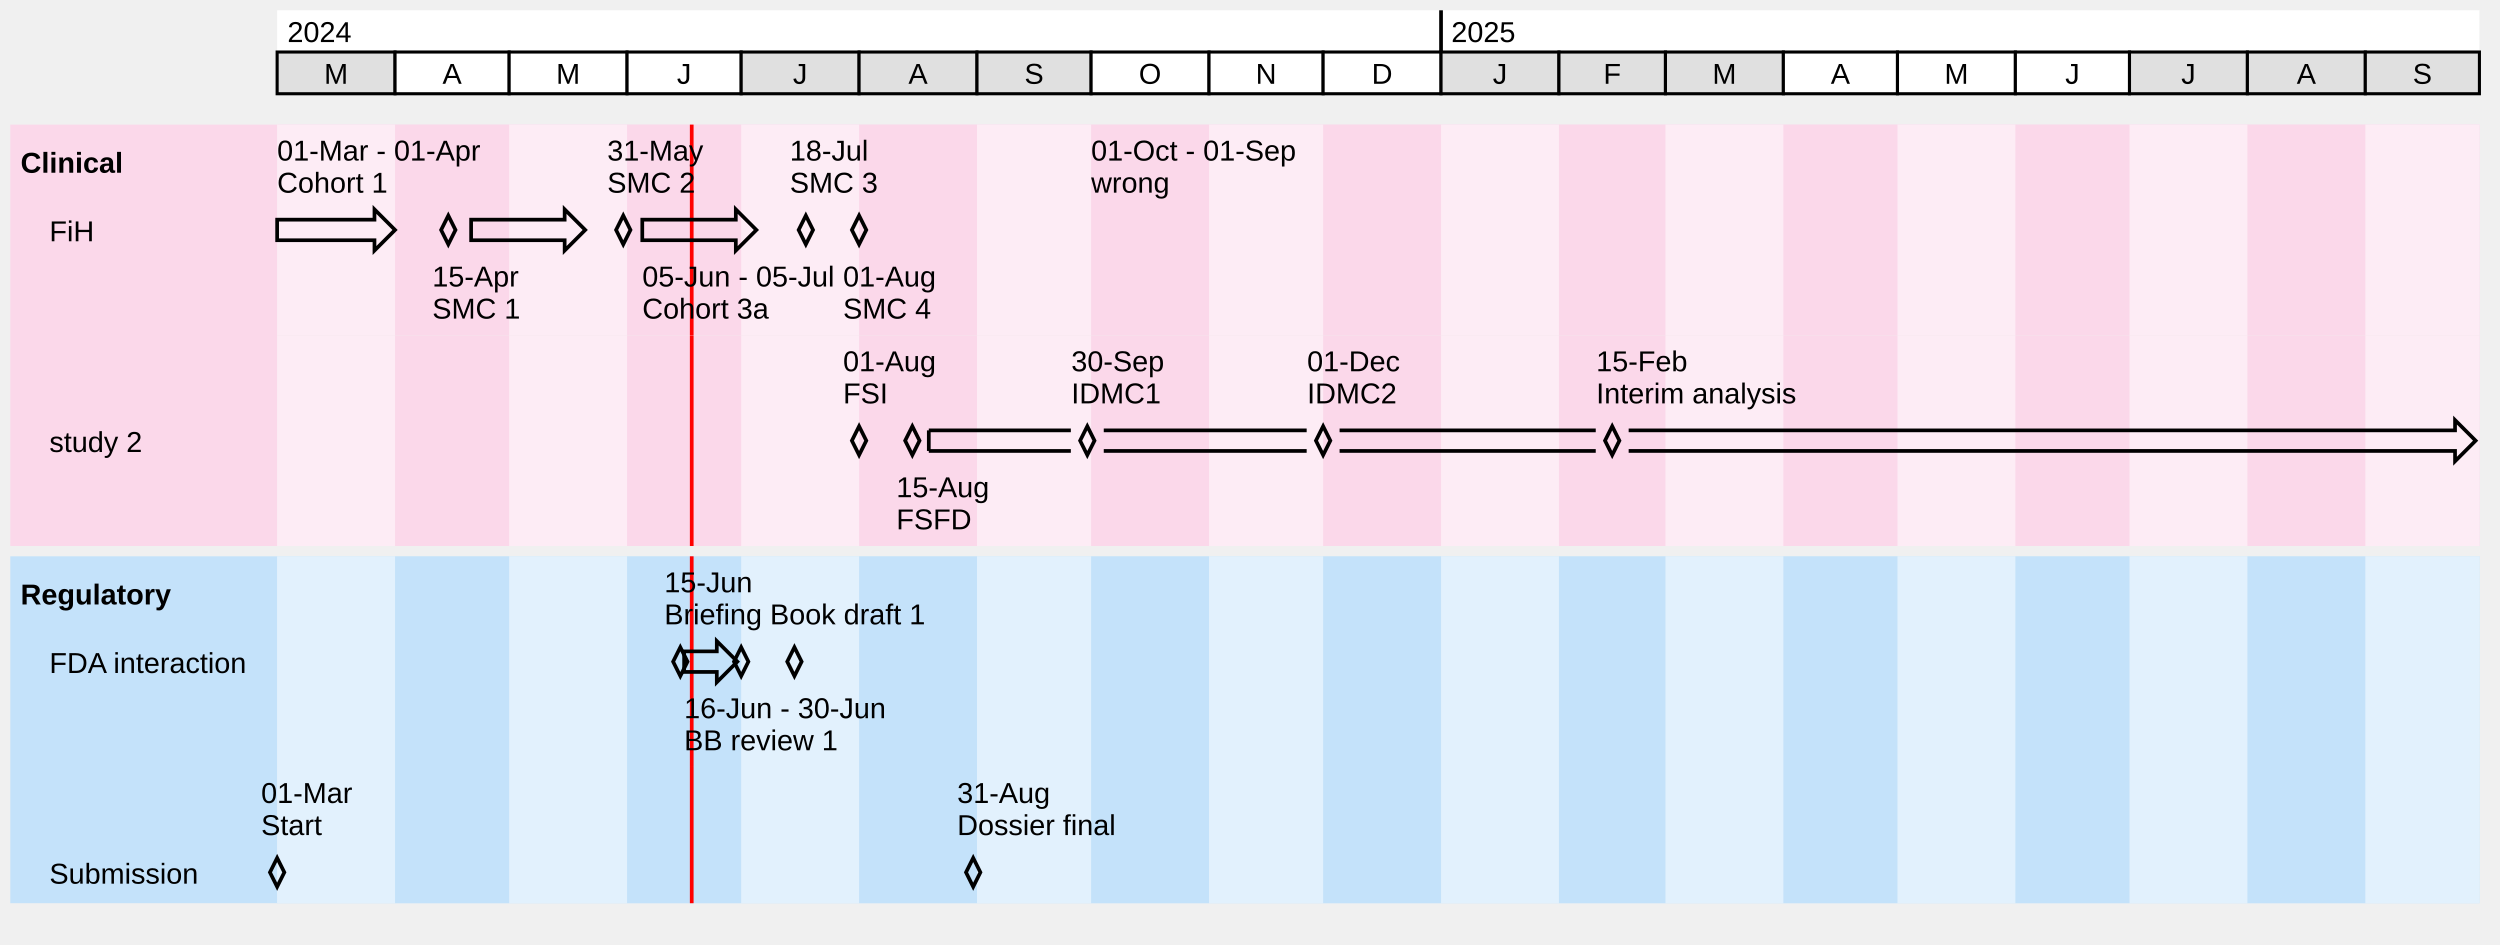
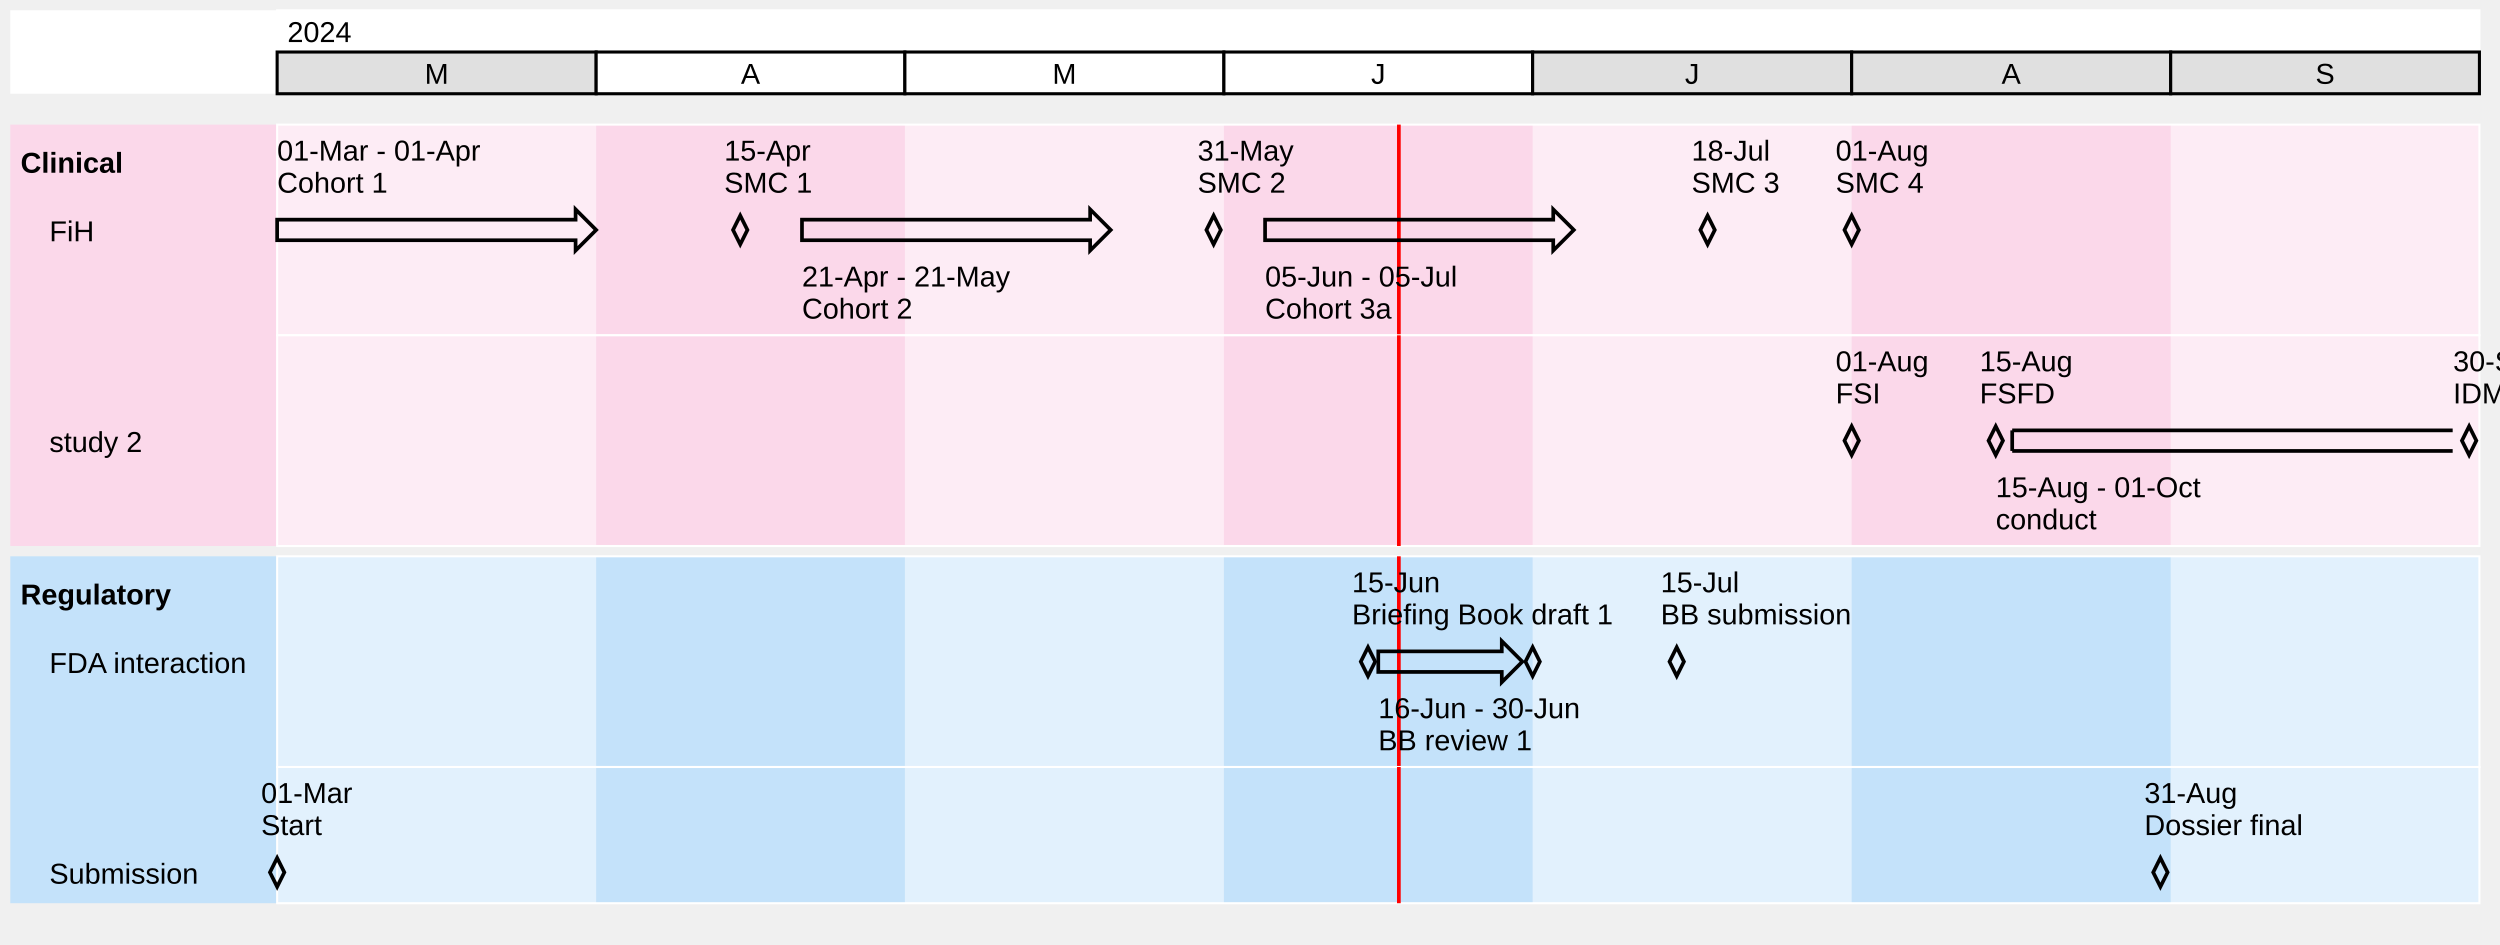
<svg xmlns="http://www.w3.org/2000/svg" width="1215" height="458.96" viewbox="0 0 1200 0.366">
  <style>text {font-family: Arial; font-size: 14px ;}</style>
-   <rect x="5" y="5" width="1200" height="40.56" style="stroke:black;  stroke-width:0; fill:transparent; fill-opacity:1" />
+   <rect x="5" y="5" width="1200" height="40.56" style="stroke:black;  stroke-width:0; fill:white; fill-opacity:1" />
  <text x="10" y="28.4" font-weight="bold" />
  <rect x="134.688" y="5" width="1070.312" height="20.28" style="stroke:black;  stroke-width:0; fill:#f0f0f0; fill-opacity:1" />
-   <rect x="134.688" y="5" width="1070.312" height="20.28" style="stroke:transparent;  stroke-width:1; fill:white; fill-opacity:1" />
+   <rect x="134.688" y="5" width="1070.312" height="20.28" style="stroke:white;  stroke-width:1; fill:white; fill-opacity:1" />
  <text x="139.688" y="20.44" font-weight="normal">2024</text>
-   <text x="705.345" y="20.44" font-weight="normal">2025</text>
-   <line x1="700.345" y1="5" x2="700.345" y2="25.28" style="stroke:black; stroke-width:1.8; " />
  <text x="24.0" y="30.5" font-weight="normal" />
  <rect x="134.688" y="25.28" width="1070.312" height="20.28" style="stroke:black;  stroke-width:0; fill:#f0f0f0; fill-opacity:1" />
-   <rect x="134.688" y="25.28" width="1070.312" height="20.28" style="stroke:black;  stroke-width:0; fill:transparent; fill-opacity:1" />
-   <rect x="134.688" y="25.28" width="57.305" height="20.28" style="stroke:black;  stroke-width:1.5; fill:#e0e0e0; fill-opacity:1" />
-   <text x="157.512" y="40.72" font-weight="normal">M</text>
-   <rect x="191.993" y="25.28" width="55.457" height="20.28" style="stroke:black;  stroke-width:1.5; fill:white; fill-opacity:1" />
-   <text x="215.049" y="40.72" font-weight="normal">A</text>
-   <rect x="247.449" y="25.28" width="57.305" height="20.28" style="stroke:black;  stroke-width:1.5; fill:white; fill-opacity:1" />
-   <text x="270.274" y="40.72" font-weight="normal">M</text>
-   <rect x="304.754" y="25.28" width="55.457" height="20.28" style="stroke:black;  stroke-width:1.5; fill:white; fill-opacity:1" />
-   <text x="328.983" y="40.72" font-weight="normal">J</text>
-   <rect x="360.211" y="25.28" width="57.305" height="20.28" style="stroke:black;  stroke-width:1.5; fill:#e0e0e0; fill-opacity:1" />
-   <text x="385.364" y="40.72" font-weight="normal">J</text>
-   <rect x="417.516" y="25.28" width="57.305" height="20.28" style="stroke:black;  stroke-width:1.5; fill:#e0e0e0; fill-opacity:1" />
-   <text x="441.497" y="40.72" font-weight="normal">A</text>
-   <rect x="474.821" y="25.28" width="55.457" height="20.28" style="stroke:black;  stroke-width:1.5; fill:#e0e0e0; fill-opacity:1" />
-   <text x="497.878" y="40.72" font-weight="normal">S</text>
-   <rect x="530.278" y="25.28" width="57.305" height="20.28" style="stroke:black;  stroke-width:1.5; fill:white; fill-opacity:1" />
-   <text x="553.485" y="40.72" font-weight="normal">O</text>
-   <rect x="587.583" y="25.28" width="55.457" height="20.28" style="stroke:black;  stroke-width:1.5; fill:white; fill-opacity:1" />
-   <text x="610.257" y="40.72" font-weight="normal">N</text>
-   <rect x="643.04" y="25.28" width="57.305" height="20.28" style="stroke:black;  stroke-width:1.5; fill:white; fill-opacity:1" />
-   <text x="666.638" y="40.72" font-weight="normal">D</text>
-   <rect x="700.345" y="25.28" width="57.305" height="20.28" style="stroke:black;  stroke-width:1.5; fill:#e0e0e0; fill-opacity:1" />
-   <text x="725.497" y="40.72" font-weight="normal">J</text>
-   <rect x="757.65" y="25.28" width="51.759" height="20.28" style="stroke:black;  stroke-width:1.5; fill:#e0e0e0; fill-opacity:1" />
-   <text x="779.256" y="40.72" font-weight="normal">F</text>
-   <rect x="809.41" y="25.28" width="57.305" height="20.28" style="stroke:black;  stroke-width:1.5; fill:#e0e0e0; fill-opacity:1" />
-   <text x="832.234" y="40.72" font-weight="normal">M</text>
-   <rect x="866.715" y="25.28" width="55.457" height="20.28" style="stroke:black;  stroke-width:1.5; fill:white; fill-opacity:1" />
-   <text x="889.771" y="40.72" font-weight="normal">A</text>
-   <rect x="922.171" y="25.28" width="57.305" height="20.28" style="stroke:black;  stroke-width:1.5; fill:white; fill-opacity:1" />
-   <text x="944.996" y="40.72" font-weight="normal">M</text>
-   <rect x="979.476" y="25.28" width="55.457" height="20.28" style="stroke:black;  stroke-width:1.5; fill:white; fill-opacity:1" />
-   <text x="1003.705" y="40.72" font-weight="normal">J</text>
-   <rect x="1034.933" y="25.28" width="57.305" height="20.28" style="stroke:black;  stroke-width:1.5; fill:#e0e0e0; fill-opacity:1" />
-   <text x="1060.086" y="40.72" font-weight="normal">J</text>
-   <rect x="1092.238" y="25.28" width="57.305" height="20.28" style="stroke:black;  stroke-width:1.5; fill:#e0e0e0; fill-opacity:1" />
-   <text x="1116.219" y="40.72" font-weight="normal">A</text>
-   <rect x="1149.543" y="25.28" width="55.457" height="20.28" style="stroke:black;  stroke-width:1.5; fill:#e0e0e0; fill-opacity:1" />
-   <text x="1172.6" y="40.72" font-weight="normal">S</text>
+   <rect x="134.688" y="25.28" width="1070.312" height="20.28" style="stroke:black;  stroke-width:0; fill:white; fill-opacity:1" />
+   <rect x="134.688" y="25.28" width="155.045" height="20.28" style="stroke:black;  stroke-width:1.5; fill:#e0e0e0; fill-opacity:1" />
+   <text x="206.382" y="40.72" font-weight="normal">M</text>
+   <rect x="289.733" y="25.28" width="150.044" height="20.28" style="stroke:black;  stroke-width:1.5; fill:white; fill-opacity:1" />
+   <text x="360.083" y="40.72" font-weight="normal">A</text>
+   <rect x="439.777" y="25.28" width="155.045" height="20.28" style="stroke:black;  stroke-width:1.5; fill:white; fill-opacity:1" />
+   <text x="511.471" y="40.72" font-weight="normal">M</text>
+   <rect x="594.822" y="25.28" width="150.044" height="20.28" style="stroke:black;  stroke-width:1.5; fill:white; fill-opacity:1" />
+   <text x="666.344" y="40.72" font-weight="normal">J</text>
+   <rect x="744.866" y="25.28" width="155.045" height="20.28" style="stroke:black;  stroke-width:1.5; fill:#e0e0e0; fill-opacity:1" />
+   <text x="818.888" y="40.72" font-weight="normal">J</text>
+   <rect x="899.911" y="25.28" width="155.045" height="20.28" style="stroke:black;  stroke-width:1.5; fill:#e0e0e0; fill-opacity:1" />
+   <text x="972.762" y="40.72" font-weight="normal">A</text>
+   <rect x="1054.956" y="25.28" width="150.044" height="20.28" style="stroke:black;  stroke-width:1.5; fill:#e0e0e0; fill-opacity:1" />
+   <text x="1125.306" y="40.72" font-weight="normal">S</text>
  <text x="24.0" y="50.78" font-weight="normal" />
  <rect x="5" y="60.56" width="1200" height="204.8" style="stroke:black;  stroke-width:0; fill:#fbd8ea; fill-opacity:1" />
  <text x="10" y="83.96" font-weight="bold">Clinical</text>
  <rect x="134.688" y="60.56" width="1070.312" height="102.4" style="stroke:black;  stroke-width:0; fill:#f0f0f0; fill-opacity:1" />
-   <rect x="134.688" y="60.56" width="1070.312" height="102.4" style="stroke:transparent;  stroke-width:1; fill:#fbd8ea; fill-opacity:1" />
-   <line x1="336.18" y1="60.56" x2="336.18" y2="162.96" style="stroke:red; stroke-width:1.8; " />
-   <rect x="134.688" y="60.56" width="57.305" height="102.4" style="stroke:black;  stroke-width:0; fill:white; fill-opacity:0.5" />
-   <rect x="247.449" y="60.56" width="57.305" height="102.4" style="stroke:black;  stroke-width:0; fill:white; fill-opacity:0.5" />
-   <rect x="360.211" y="60.56" width="57.305" height="102.4" style="stroke:black;  stroke-width:0; fill:white; fill-opacity:0.5" />
-   <rect x="474.821" y="60.56" width="55.457" height="102.4" style="stroke:black;  stroke-width:0; fill:white; fill-opacity:0.5" />
-   <rect x="587.583" y="60.56" width="55.457" height="102.4" style="stroke:black;  stroke-width:0; fill:white; fill-opacity:0.5" />
-   <rect x="700.345" y="60.56" width="57.305" height="102.4" style="stroke:black;  stroke-width:0; fill:white; fill-opacity:0.5" />
-   <rect x="809.41" y="60.56" width="57.305" height="102.4" style="stroke:black;  stroke-width:0; fill:white; fill-opacity:0.5" />
-   <rect x="922.171" y="60.56" width="57.305" height="102.4" style="stroke:black;  stroke-width:0; fill:white; fill-opacity:0.5" />
-   <rect x="1034.933" y="60.56" width="57.305" height="102.4" style="stroke:black;  stroke-width:0; fill:white; fill-opacity:0.5" />
-   <rect x="1149.543" y="60.56" width="55.457" height="102.4" style="stroke:black;  stroke-width:0; fill:white; fill-opacity:0.5" />
-   <path d="M134.688, 116.76 L134.688, 106.76 L181.993, 106.76 L181.993, 101.76 L191.993, 111.76 L181.993, 121.76 L181.993, 116.76 L134.688, 116.76 Z" style="stroke: black; fill: none; stroke-width:1.8; " />
-   <path d="M214.372, 111.76 L217.872, 104.76 L221.372, 111.76 L217.872, 118.76 L214.372, 111.76 Z" style="stroke: black; fill: none; stroke-width:1.8; " />
-   <path d="M228.964, 116.76 L228.964, 106.76 L274.42, 106.76 L274.42, 101.76 L284.42, 111.76 L274.42, 121.76 L274.42, 116.76 L228.964, 116.76 Z" style="stroke: black; fill: none; stroke-width:1.8; " />
-   <path d="M299.406, 111.76 L302.906, 104.76 L306.406, 111.76 L302.906, 118.76 L299.406, 111.76 Z" style="stroke: black; fill: none; stroke-width:1.8; " />
-   <path d="M312.149, 116.76 L312.149, 106.76 L357.605, 106.76 L357.605, 101.76 L367.605, 111.76 L357.605, 121.76 L357.605, 116.76 L312.149, 116.76 Z" style="stroke: black; fill: none; stroke-width:1.8; " />
-   <path d="M388.136, 111.76 L391.636, 104.76 L395.136, 111.76 L391.636, 118.76 L388.136, 111.76 Z" style="stroke: black; fill: none; stroke-width:1.8; " />
-   <path d="M414.016, 111.76 L417.516, 104.76 L421.016, 111.76 L417.516, 118.76 L414.016, 111.76 Z" style="stroke: black; fill: none; stroke-width:1.8; " />
+   <rect x="134.688" y="60.56" width="1070.312" height="102.4" style="stroke:white;  stroke-width:1; fill:#fbd8ea; fill-opacity:1" />
+   <line x1="679.847" y1="60.56" x2="679.847" y2="162.96" style="stroke:red; stroke-width:1.8; " />
+   <rect x="134.688" y="60.56" width="155.045" height="102.4" style="stroke:black;  stroke-width:0; fill:white; fill-opacity:0.5" />
+   <rect x="439.777" y="60.56" width="155.045" height="102.4" style="stroke:black;  stroke-width:0; fill:white; fill-opacity:0.5" />
+   <rect x="744.866" y="60.56" width="155.045" height="102.4" style="stroke:black;  stroke-width:0; fill:white; fill-opacity:0.5" />
+   <rect x="1054.956" y="60.56" width="150.044" height="102.4" style="stroke:black;  stroke-width:0; fill:white; fill-opacity:0.5" />
+   <path d="M134.688, 116.76 L134.688, 106.76 L279.733, 106.76 L279.733, 101.76 L289.733, 111.76 L279.733, 121.76 L279.733, 116.76 L134.688, 116.76 Z" style="stroke: black; fill: none; stroke-width:1.8; " />
+   <path d="M356.253, 111.76 L359.753, 104.76 L363.253, 111.76 L359.753, 118.76 L356.253, 111.76 Z" style="stroke: black; fill: none; stroke-width:1.8; " />
+   <path d="M389.762, 116.76 L389.762, 106.76 L529.806, 106.76 L529.806, 101.76 L539.806, 111.76 L529.806, 121.76 L529.806, 116.76 L389.762, 116.76 Z" style="stroke: black; fill: none; stroke-width:1.8; " />
+   <path d="M586.32, 111.76 L589.82, 104.76 L593.32, 111.76 L589.82, 118.76 L586.32, 111.76 Z" style="stroke: black; fill: none; stroke-width:1.8; " />
+   <path d="M614.828, 116.76 L614.828, 106.76 L754.871, 106.76 L754.871, 101.76 L764.871, 111.76 L754.871, 121.76 L754.871, 116.76 L614.828, 116.76 Z" style="stroke: black; fill: none; stroke-width:1.8; " />
+   <path d="M826.39, 111.76 L829.89, 104.76 L833.39, 111.76 L829.89, 118.76 L826.39, 111.76 Z" style="stroke: black; fill: none; stroke-width:1.8; " />
+   <path d="M896.411, 111.76 L899.911, 104.76 L903.411, 111.76 L899.911, 118.76 L896.411, 111.76 Z" style="stroke: black; fill: none; stroke-width:1.8; " />
  <text x="134.688" y="78.04" font-weight="normal">01-Mar - 01-Apr</text>
  <text x="134.688" y="93.64" font-weight="normal">Cohort 1</text>
-   <text x="295.125" y="78.04" font-weight="normal">31-May</text>
-   <text x="295.125" y="93.64" font-weight="normal">SMC 2</text>
-   <text x="383.855" y="78.04" font-weight="normal">18-Jul</text>
-   <text x="383.855" y="93.64" font-weight="normal">SMC 3</text>
-   <text x="530.278" y="78.04" font-weight="normal">01-Oct - 01-Sep</text>
-   <text x="530.278" y="93.64" font-weight="normal">wrong</text>
-   <text x="210.091" y="139.24" font-weight="normal">15-Apr</text>
-   <text x="210.091" y="154.84" font-weight="normal">SMC 1</text>
-   <text x="312.149" y="139.24" font-weight="normal">05-Jun - 05-Jul</text>
-   <text x="312.149" y="154.84" font-weight="normal">Cohort 3a</text>
-   <text x="409.735" y="139.24" font-weight="normal">01-Aug</text>
-   <text x="409.735" y="154.84" font-weight="normal">SMC 4</text>
+   <text x="351.972" y="78.04" font-weight="normal">15-Apr</text>
+   <text x="351.972" y="93.64" font-weight="normal">SMC 1</text>
+   <text x="582.039" y="78.04" font-weight="normal">31-May</text>
+   <text x="582.039" y="93.64" font-weight="normal">SMC 2</text>
+   <text x="822.109" y="78.04" font-weight="normal">18-Jul</text>
+   <text x="822.109" y="93.64" font-weight="normal">SMC 3</text>
+   <text x="892.13" y="78.04" font-weight="normal">01-Aug</text>
+   <text x="892.13" y="93.64" font-weight="normal">SMC 4</text>
+   <text x="389.762" y="139.24" font-weight="normal">21-Apr - 21-May</text>
+   <text x="389.762" y="154.84" font-weight="normal">Cohort 2</text>
+   <text x="614.828" y="139.24" font-weight="normal">05-Jun - 05-Jul</text>
+   <text x="614.828" y="154.84" font-weight="normal">Cohort 3a</text>
  <text x="24.0" y="117.26" font-weight="normal">FiH</text>
  <rect x="134.688" y="162.96" width="1070.312" height="102.4" style="stroke:black;  stroke-width:0; fill:#f0f0f0; fill-opacity:1" />
-   <rect x="134.688" y="162.96" width="1070.312" height="102.4" style="stroke:transparent;  stroke-width:1; fill:#fbd8ea; fill-opacity:1" />
-   <line x1="336.18" y1="162.96" x2="336.18" y2="265.36" style="stroke:red; stroke-width:1.8; " />
-   <rect x="134.688" y="162.96" width="57.305" height="102.4" style="stroke:black;  stroke-width:0; fill:white; fill-opacity:0.5" />
-   <rect x="247.449" y="162.96" width="57.305" height="102.4" style="stroke:black;  stroke-width:0; fill:white; fill-opacity:0.5" />
-   <rect x="360.211" y="162.96" width="57.305" height="102.4" style="stroke:black;  stroke-width:0; fill:white; fill-opacity:0.5" />
-   <rect x="474.821" y="162.96" width="55.457" height="102.4" style="stroke:black;  stroke-width:0; fill:white; fill-opacity:0.5" />
-   <rect x="587.583" y="162.96" width="55.457" height="102.4" style="stroke:black;  stroke-width:0; fill:white; fill-opacity:0.5" />
-   <rect x="700.345" y="162.96" width="57.305" height="102.4" style="stroke:black;  stroke-width:0; fill:white; fill-opacity:0.5" />
-   <rect x="809.41" y="162.96" width="57.305" height="102.4" style="stroke:black;  stroke-width:0; fill:white; fill-opacity:0.5" />
-   <rect x="922.171" y="162.96" width="57.305" height="102.4" style="stroke:black;  stroke-width:0; fill:white; fill-opacity:0.5" />
-   <rect x="1034.933" y="162.96" width="57.305" height="102.4" style="stroke:black;  stroke-width:0; fill:white; fill-opacity:0.5" />
-   <rect x="1149.543" y="162.96" width="55.457" height="102.4" style="stroke:black;  stroke-width:0; fill:white; fill-opacity:0.5" />
-   <path d="M414.016, 214.16 L417.516, 207.16 L421.016, 214.16 L417.516, 221.16 L414.016, 214.16 Z" style="stroke: black; fill: none; stroke-width:1.8; " />
-   <path d="M439.896, 214.16 L443.396, 207.16 L446.896, 214.16 L443.396, 221.16 L439.896, 214.16 Z" style="stroke: black; fill: none; stroke-width:1.8; " />
-   <line x1="451.396" y1="209.16" x2="520.429" y2="209.16" style="stroke:black; stroke-width:1.8; " />
-   <line x1="451.396" y1="219.16" x2="520.429" y2="219.16" style="stroke:black; stroke-width:1.8; " />
-   <line x1="451.396" y1="209.16" x2="451.396" y2="219.16" style="stroke:black; stroke-width:1.8; " />
-   <line x1="536.429" y1="209.16" x2="635.04" y2="209.16" style="stroke:black; stroke-width:1.8; " />
-   <line x1="536.429" y1="219.16" x2="635.04" y2="219.16" style="stroke:black; stroke-width:1.8; " />
-   <line x1="651.04" y1="209.16" x2="775.53" y2="209.16" style="stroke:black; stroke-width:1.8; " />
-   <line x1="651.04" y1="219.16" x2="775.53" y2="219.16" style="stroke:black; stroke-width:1.8; " />
-   <path d="M791.53, 209.16 L1193.151, 209.16 L1193.151, 204.16 L1203.151, 214.16 L1193.151, 224.16 L1193.151, 219.16 L791.53, 219.16 " style="stroke: black; fill: none; stroke-width:1.8; " />
-   <path d="M524.929, 214.16 L528.429, 207.16 L531.929, 214.16 L528.429, 221.16 L524.929, 214.16 Z" style="stroke: black; fill: none; stroke-width:1.8; " />
-   <path d="M639.54, 214.16 L643.04, 207.16 L646.54, 214.16 L643.04, 221.16 L639.54, 214.16 Z" style="stroke: black; fill: none; stroke-width:1.8; " />
-   <path d="M780.03, 214.16 L783.53, 207.16 L787.03, 214.16 L783.53, 221.16 L780.03, 214.16 Z" style="stroke: black; fill: none; stroke-width:1.8; " />
-   <text x="409.735" y="180.44" font-weight="normal">01-Aug</text>
-   <text x="409.735" y="196.04" font-weight="normal">FSI</text>
-   <text x="520.648" y="180.44" font-weight="normal">30-Sep</text>
-   <text x="520.648" y="196.04" font-weight="normal">IDMC1</text>
-   <text x="635.258" y="180.44" font-weight="normal">01-Dec</text>
-   <text x="635.258" y="196.04" font-weight="normal">IDMC2</text>
-   <text x="775.749" y="180.44" font-weight="normal">15-Feb</text>
-   <text x="775.749" y="196.04" font-weight="normal">Interim analysis</text>
-   <text x="435.615" y="241.64" font-weight="normal">15-Aug</text>
-   <text x="435.615" y="257.24" font-weight="normal">FSFD</text>
+   <rect x="134.688" y="162.96" width="1070.312" height="102.4" style="stroke:white;  stroke-width:1; fill:#fbd8ea; fill-opacity:1" />
+   <line x1="679.847" y1="162.96" x2="679.847" y2="265.36" style="stroke:red; stroke-width:1.8; " />
+   <rect x="134.688" y="162.96" width="155.045" height="102.4" style="stroke:black;  stroke-width:0; fill:white; fill-opacity:0.5" />
+   <rect x="439.777" y="162.96" width="155.045" height="102.4" style="stroke:black;  stroke-width:0; fill:white; fill-opacity:0.5" />
+   <rect x="744.866" y="162.96" width="155.045" height="102.4" style="stroke:black;  stroke-width:0; fill:white; fill-opacity:0.5" />
+   <rect x="1054.956" y="162.96" width="150.044" height="102.4" style="stroke:black;  stroke-width:0; fill:white; fill-opacity:0.5" />
+   <path d="M896.411, 214.16 L899.911, 207.16 L903.411, 214.16 L899.911, 221.16 L896.411, 214.16 Z" style="stroke: black; fill: none; stroke-width:1.8; " />
+   <path d="M966.431, 214.16 L969.931, 207.16 L973.431, 214.16 L969.931, 221.16 L966.431, 214.16 Z" style="stroke: black; fill: none; stroke-width:1.8; " />
+   <line x1="977.931" y1="209.16" x2="1191.999" y2="209.16" style="stroke:black; stroke-width:1.8; " />
+   <line x1="977.931" y1="219.16" x2="1191.999" y2="219.16" style="stroke:black; stroke-width:1.8; " />
+   <line x1="977.931" y1="209.16" x2="977.931" y2="219.16" style="stroke:black; stroke-width:1.8; " />
+   <path d="M1196.499, 214.16 L1199.999, 207.16 L1203.499, 214.16 L1199.999, 221.16 L1196.499, 214.16 Z" style="stroke: black; fill: none; stroke-width:1.8; " />
+   <text x="892.13" y="180.44" font-weight="normal">01-Aug</text>
+   <text x="892.13" y="196.04" font-weight="normal">FSI</text>
+   <text x="962.15" y="180.44" font-weight="normal">15-Aug</text>
+   <text x="962.15" y="196.04" font-weight="normal">FSFD</text>
+   <text x="1192.217" y="180.44" font-weight="normal">30-Sep</text>
+   <text x="1192.217" y="196.04" font-weight="normal">IDMC1</text>
+   <text x="969.931" y="241.64" font-weight="normal">15-Aug - 01-Oct</text>
+   <text x="969.931" y="257.24" font-weight="normal">conduct</text>
  <text x="24.0" y="219.66" font-weight="normal">study 2</text>
  <rect x="5" y="270.36" width="1200" height="168.6" style="stroke:black;  stroke-width:0; fill:#c4e2fa; fill-opacity:1" />
  <text x="10" y="293.76" font-weight="bold">Regulatory</text>
  <rect x="134.688" y="270.36" width="1070.312" height="102.4" style="stroke:black;  stroke-width:0; fill:#f0f0f0; fill-opacity:1" />
-   <rect x="134.688" y="270.36" width="1070.312" height="102.4" style="stroke:transparent;  stroke-width:1; fill:#c4e2fa; fill-opacity:1" />
-   <line x1="336.18" y1="270.36" x2="336.18" y2="372.76" style="stroke:red; stroke-width:1.8; " />
-   <rect x="134.688" y="270.36" width="57.305" height="102.4" style="stroke:black;  stroke-width:0; fill:white; fill-opacity:0.5" />
-   <rect x="247.449" y="270.36" width="57.305" height="102.4" style="stroke:black;  stroke-width:0; fill:white; fill-opacity:0.5" />
-   <rect x="360.211" y="270.36" width="57.305" height="102.4" style="stroke:black;  stroke-width:0; fill:white; fill-opacity:0.5" />
-   <rect x="474.821" y="270.36" width="55.457" height="102.4" style="stroke:black;  stroke-width:0; fill:white; fill-opacity:0.5" />
-   <rect x="587.583" y="270.36" width="55.457" height="102.4" style="stroke:black;  stroke-width:0; fill:white; fill-opacity:0.5" />
-   <rect x="700.345" y="270.36" width="57.305" height="102.4" style="stroke:black;  stroke-width:0; fill:white; fill-opacity:0.5" />
-   <rect x="809.41" y="270.36" width="57.305" height="102.4" style="stroke:black;  stroke-width:0; fill:white; fill-opacity:0.5" />
-   <rect x="922.171" y="270.36" width="57.305" height="102.4" style="stroke:black;  stroke-width:0; fill:white; fill-opacity:0.5" />
-   <rect x="1034.933" y="270.36" width="57.305" height="102.4" style="stroke:black;  stroke-width:0; fill:white; fill-opacity:0.5" />
-   <rect x="1149.543" y="270.36" width="55.457" height="102.4" style="stroke:black;  stroke-width:0; fill:white; fill-opacity:0.5" />
-   <path d="M327.134, 321.56 L330.634, 314.56 L334.134, 321.56 L330.634, 328.56 L327.134, 321.56 Z" style="stroke: black; fill: none; stroke-width:1.8; " />
-   <path d="M332.483, 326.56 L332.483, 316.56 L348.362, 316.56 L348.362, 311.56 L358.362, 321.56 L348.362, 331.56 L348.362, 326.56 L332.483, 326.56 Z" style="stroke: black; fill: none; stroke-width:1.8; " />
-   <path d="M356.711, 321.56 L360.211, 314.56 L363.711, 321.56 L360.211, 328.56 L356.711, 321.56 Z" style="stroke: black; fill: none; stroke-width:1.8; " />
-   <path d="M382.591, 321.56 L386.091, 314.56 L389.591, 321.56 L386.091, 328.56 L382.591, 321.56 Z" style="stroke: black; fill: none; stroke-width:1.8; " />
-   <text x="322.853" y="287.84" font-weight="normal">15-Jun</text>
-   <text x="322.853" y="303.44" font-weight="normal">Briefing Book draft 1</text>
-   <text x="332.483" y="349.04" font-weight="normal">16-Jun - 30-Jun</text>
-   <text x="332.483" y="364.64" font-weight="normal">BB review 1</text>
+   <rect x="134.688" y="270.36" width="1070.312" height="102.4" style="stroke:white;  stroke-width:1; fill:#c4e2fa; fill-opacity:1" />
+   <line x1="679.847" y1="270.36" x2="679.847" y2="372.76" style="stroke:red; stroke-width:1.8; " />
+   <rect x="134.688" y="270.36" width="155.045" height="102.4" style="stroke:black;  stroke-width:0; fill:white; fill-opacity:0.5" />
+   <rect x="439.777" y="270.36" width="155.045" height="102.4" style="stroke:black;  stroke-width:0; fill:white; fill-opacity:0.5" />
+   <rect x="744.866" y="270.36" width="155.045" height="102.4" style="stroke:black;  stroke-width:0; fill:white; fill-opacity:0.5" />
+   <rect x="1054.956" y="270.36" width="150.044" height="102.4" style="stroke:black;  stroke-width:0; fill:white; fill-opacity:0.5" />
+   <path d="M661.342, 321.56 L664.842, 314.56 L668.342, 321.56 L664.842, 328.56 L661.342, 321.56 Z" style="stroke: black; fill: none; stroke-width:1.8; " />
+   <path d="M669.844, 326.56 L669.844, 316.56 L729.864, 316.56 L729.864, 311.56 L739.864, 321.56 L729.864, 331.56 L729.864, 326.56 L669.844, 326.56 Z" style="stroke: black; fill: none; stroke-width:1.8; " />
+   <path d="M741.366, 321.56 L744.866, 314.56 L748.366, 321.56 L744.866, 328.56 L741.366, 321.56 Z" style="stroke: black; fill: none; stroke-width:1.8; " />
+   <path d="M811.386, 321.56 L814.886, 314.56 L818.386, 321.56 L814.886, 328.56 L811.386, 321.56 Z" style="stroke: black; fill: none; stroke-width:1.8; " />
+   <text x="657.061" y="287.84" font-weight="normal">15-Jun</text>
+   <text x="657.061" y="303.44" font-weight="normal">Briefing Book draft 1</text>
+   <text x="807.105" y="287.84" font-weight="normal">15-Jul</text>
+   <text x="807.105" y="303.44" font-weight="normal">BB submission</text>
+   <text x="669.844" y="349.04" font-weight="normal">16-Jun - 30-Jun</text>
+   <text x="669.844" y="364.64" font-weight="normal">BB review 1</text>
  <text x="24.0" y="327.06" font-weight="normal">FDA interaction</text>
  <rect x="134.688" y="372.76" width="1070.312" height="66.2" style="stroke:black;  stroke-width:0; fill:#f0f0f0; fill-opacity:1" />
-   <rect x="134.688" y="372.76" width="1070.312" height="66.2" style="stroke:transparent;  stroke-width:1; fill:#c4e2fa; fill-opacity:1" />
-   <line x1="336.18" y1="372.76" x2="336.18" y2="438.96" style="stroke:red; stroke-width:1.8; " />
-   <rect x="134.688" y="372.76" width="57.305" height="66.2" style="stroke:black;  stroke-width:0; fill:white; fill-opacity:0.5" />
-   <rect x="247.449" y="372.76" width="57.305" height="66.2" style="stroke:black;  stroke-width:0; fill:white; fill-opacity:0.5" />
-   <rect x="360.211" y="372.76" width="57.305" height="66.2" style="stroke:black;  stroke-width:0; fill:white; fill-opacity:0.5" />
-   <rect x="474.821" y="372.76" width="55.457" height="66.2" style="stroke:black;  stroke-width:0; fill:white; fill-opacity:0.5" />
-   <rect x="587.583" y="372.76" width="55.457" height="66.2" style="stroke:black;  stroke-width:0; fill:white; fill-opacity:0.5" />
-   <rect x="700.345" y="372.76" width="57.305" height="66.2" style="stroke:black;  stroke-width:0; fill:white; fill-opacity:0.5" />
-   <rect x="809.41" y="372.76" width="57.305" height="66.2" style="stroke:black;  stroke-width:0; fill:white; fill-opacity:0.5" />
-   <rect x="922.171" y="372.76" width="57.305" height="66.2" style="stroke:black;  stroke-width:0; fill:white; fill-opacity:0.5" />
-   <rect x="1034.933" y="372.76" width="57.305" height="66.2" style="stroke:black;  stroke-width:0; fill:white; fill-opacity:0.5" />
-   <rect x="1149.543" y="372.76" width="55.457" height="66.2" style="stroke:black;  stroke-width:0; fill:white; fill-opacity:0.5" />
+   <rect x="134.688" y="372.76" width="1070.312" height="66.2" style="stroke:white;  stroke-width:1; fill:#c4e2fa; fill-opacity:1" />
+   <line x1="679.847" y1="372.76" x2="679.847" y2="438.96" style="stroke:red; stroke-width:1.8; " />
+   <rect x="134.688" y="372.76" width="155.045" height="66.2" style="stroke:black;  stroke-width:0; fill:white; fill-opacity:0.5" />
+   <rect x="439.777" y="372.76" width="155.045" height="66.2" style="stroke:black;  stroke-width:0; fill:white; fill-opacity:0.5" />
+   <rect x="744.866" y="372.76" width="155.045" height="66.2" style="stroke:black;  stroke-width:0; fill:white; fill-opacity:0.5" />
+   <rect x="1054.956" y="372.76" width="150.044" height="66.2" style="stroke:black;  stroke-width:0; fill:white; fill-opacity:0.5" />
  <path d="M131.188, 423.96 L134.688, 416.96 L138.188, 423.96 L134.688, 430.96 L131.188, 423.96 Z" style="stroke: black; fill: none; stroke-width:1.8; " />
-   <path d="M469.473, 423.96 L472.973, 416.96 L476.473, 423.96 L472.973, 430.96 L469.473, 423.96 Z" style="stroke: black; fill: none; stroke-width:1.8; " />
+   <path d="M1046.455, 423.96 L1049.955, 416.96 L1053.455, 423.96 L1049.955, 430.96 L1046.455, 423.96 Z" style="stroke: black; fill: none; stroke-width:1.8; " />
  <text x="126.906" y="390.24" font-weight="normal">01-Mar</text>
  <text x="126.906" y="405.84" font-weight="normal">Start</text>
-   <text x="465.192" y="390.24" font-weight="normal">31-Aug</text>
-   <text x="465.192" y="405.84" font-weight="normal">Dossier final</text>
+   <text x="1042.173" y="390.24" font-weight="normal">31-Aug</text>
+   <text x="1042.173" y="405.84" font-weight="normal">Dossier final</text>
  <text x="24.0" y="429.46" font-weight="normal">Submission</text>
</svg>
